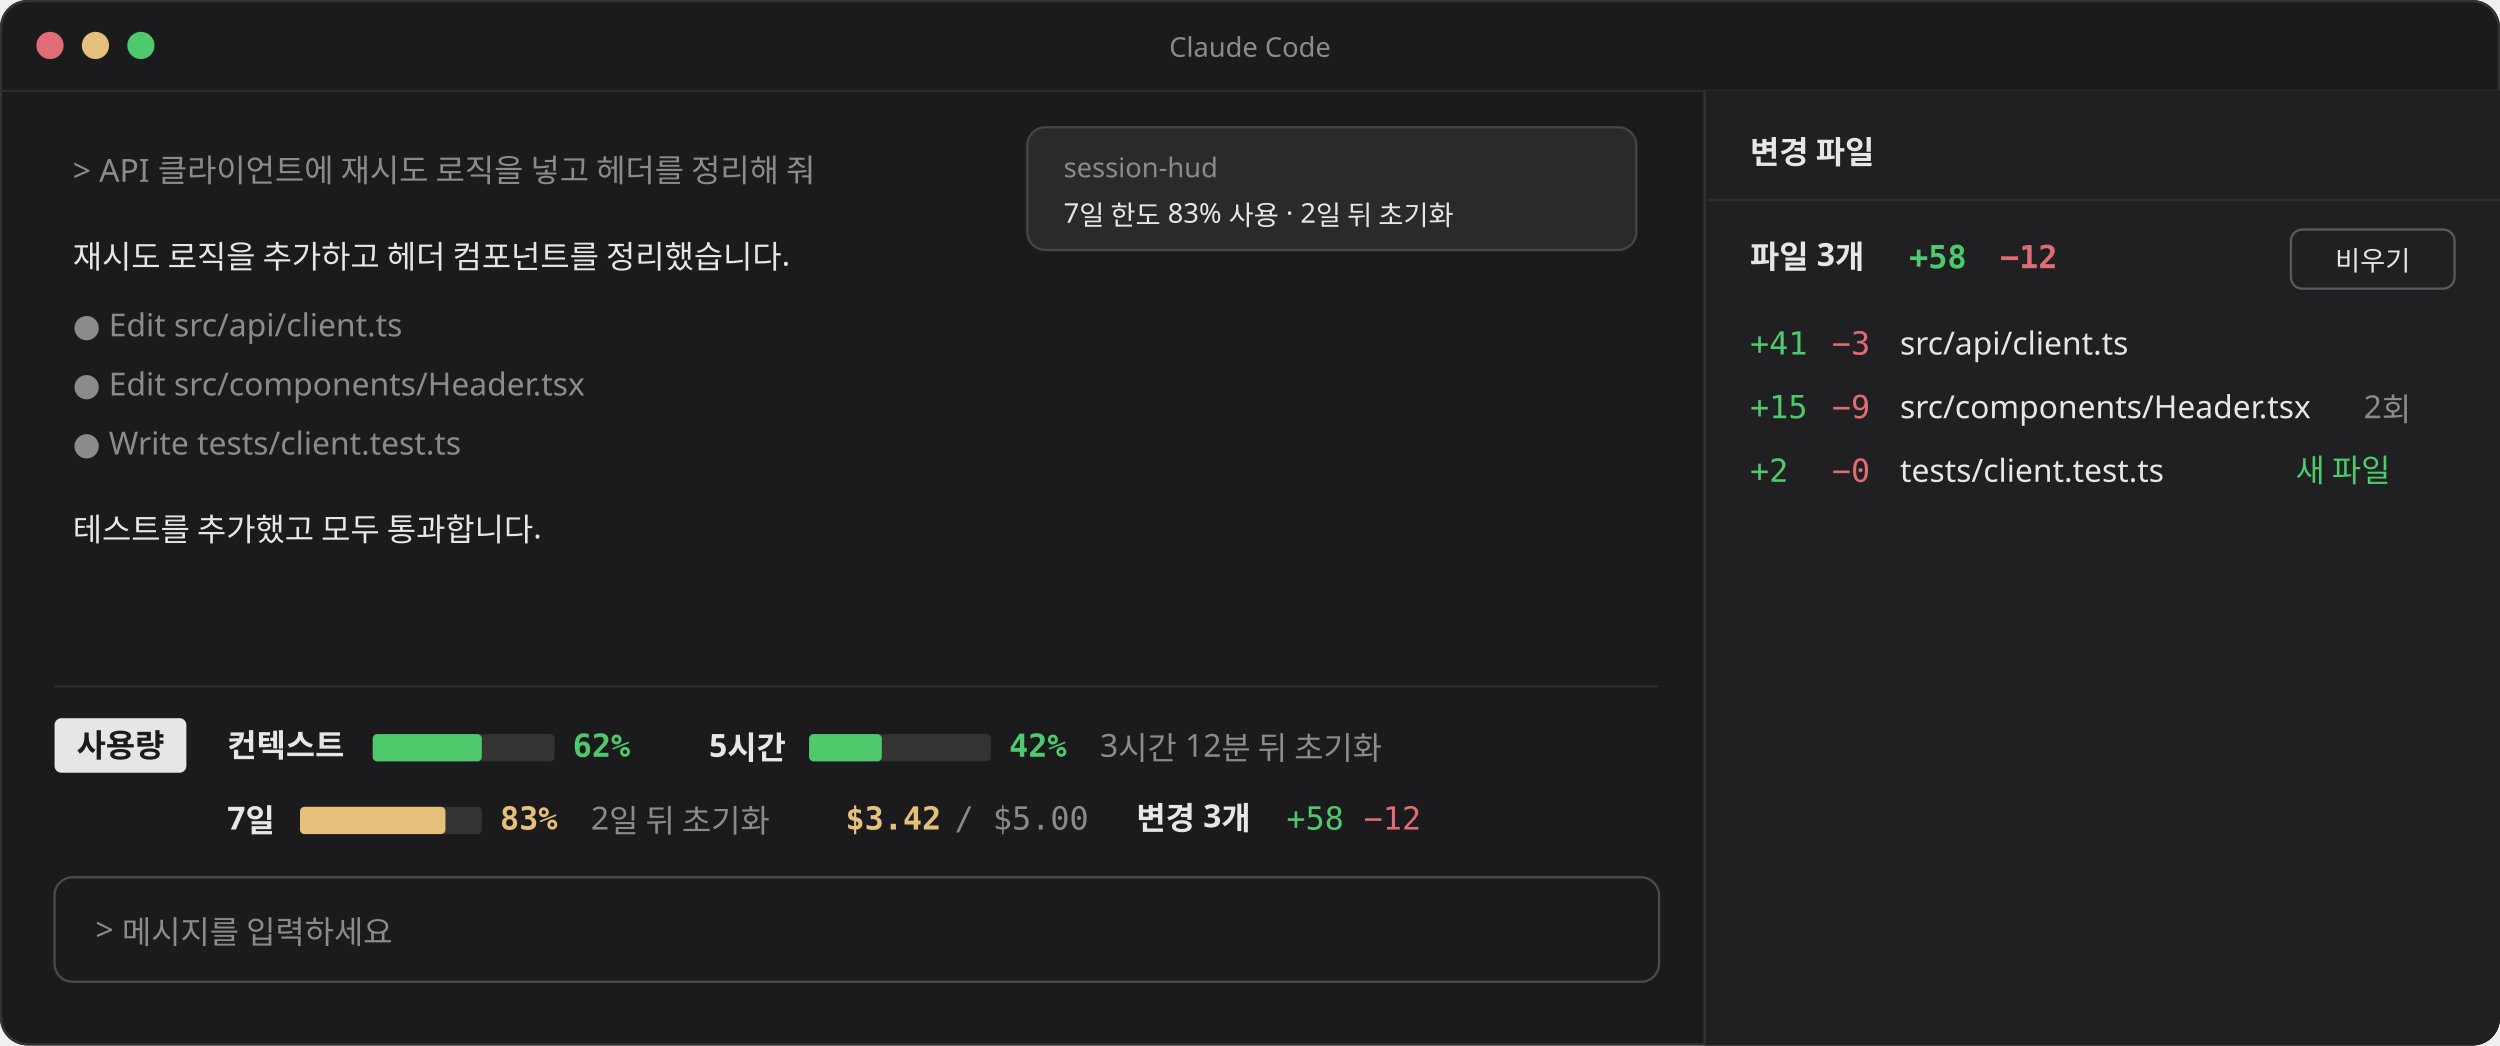
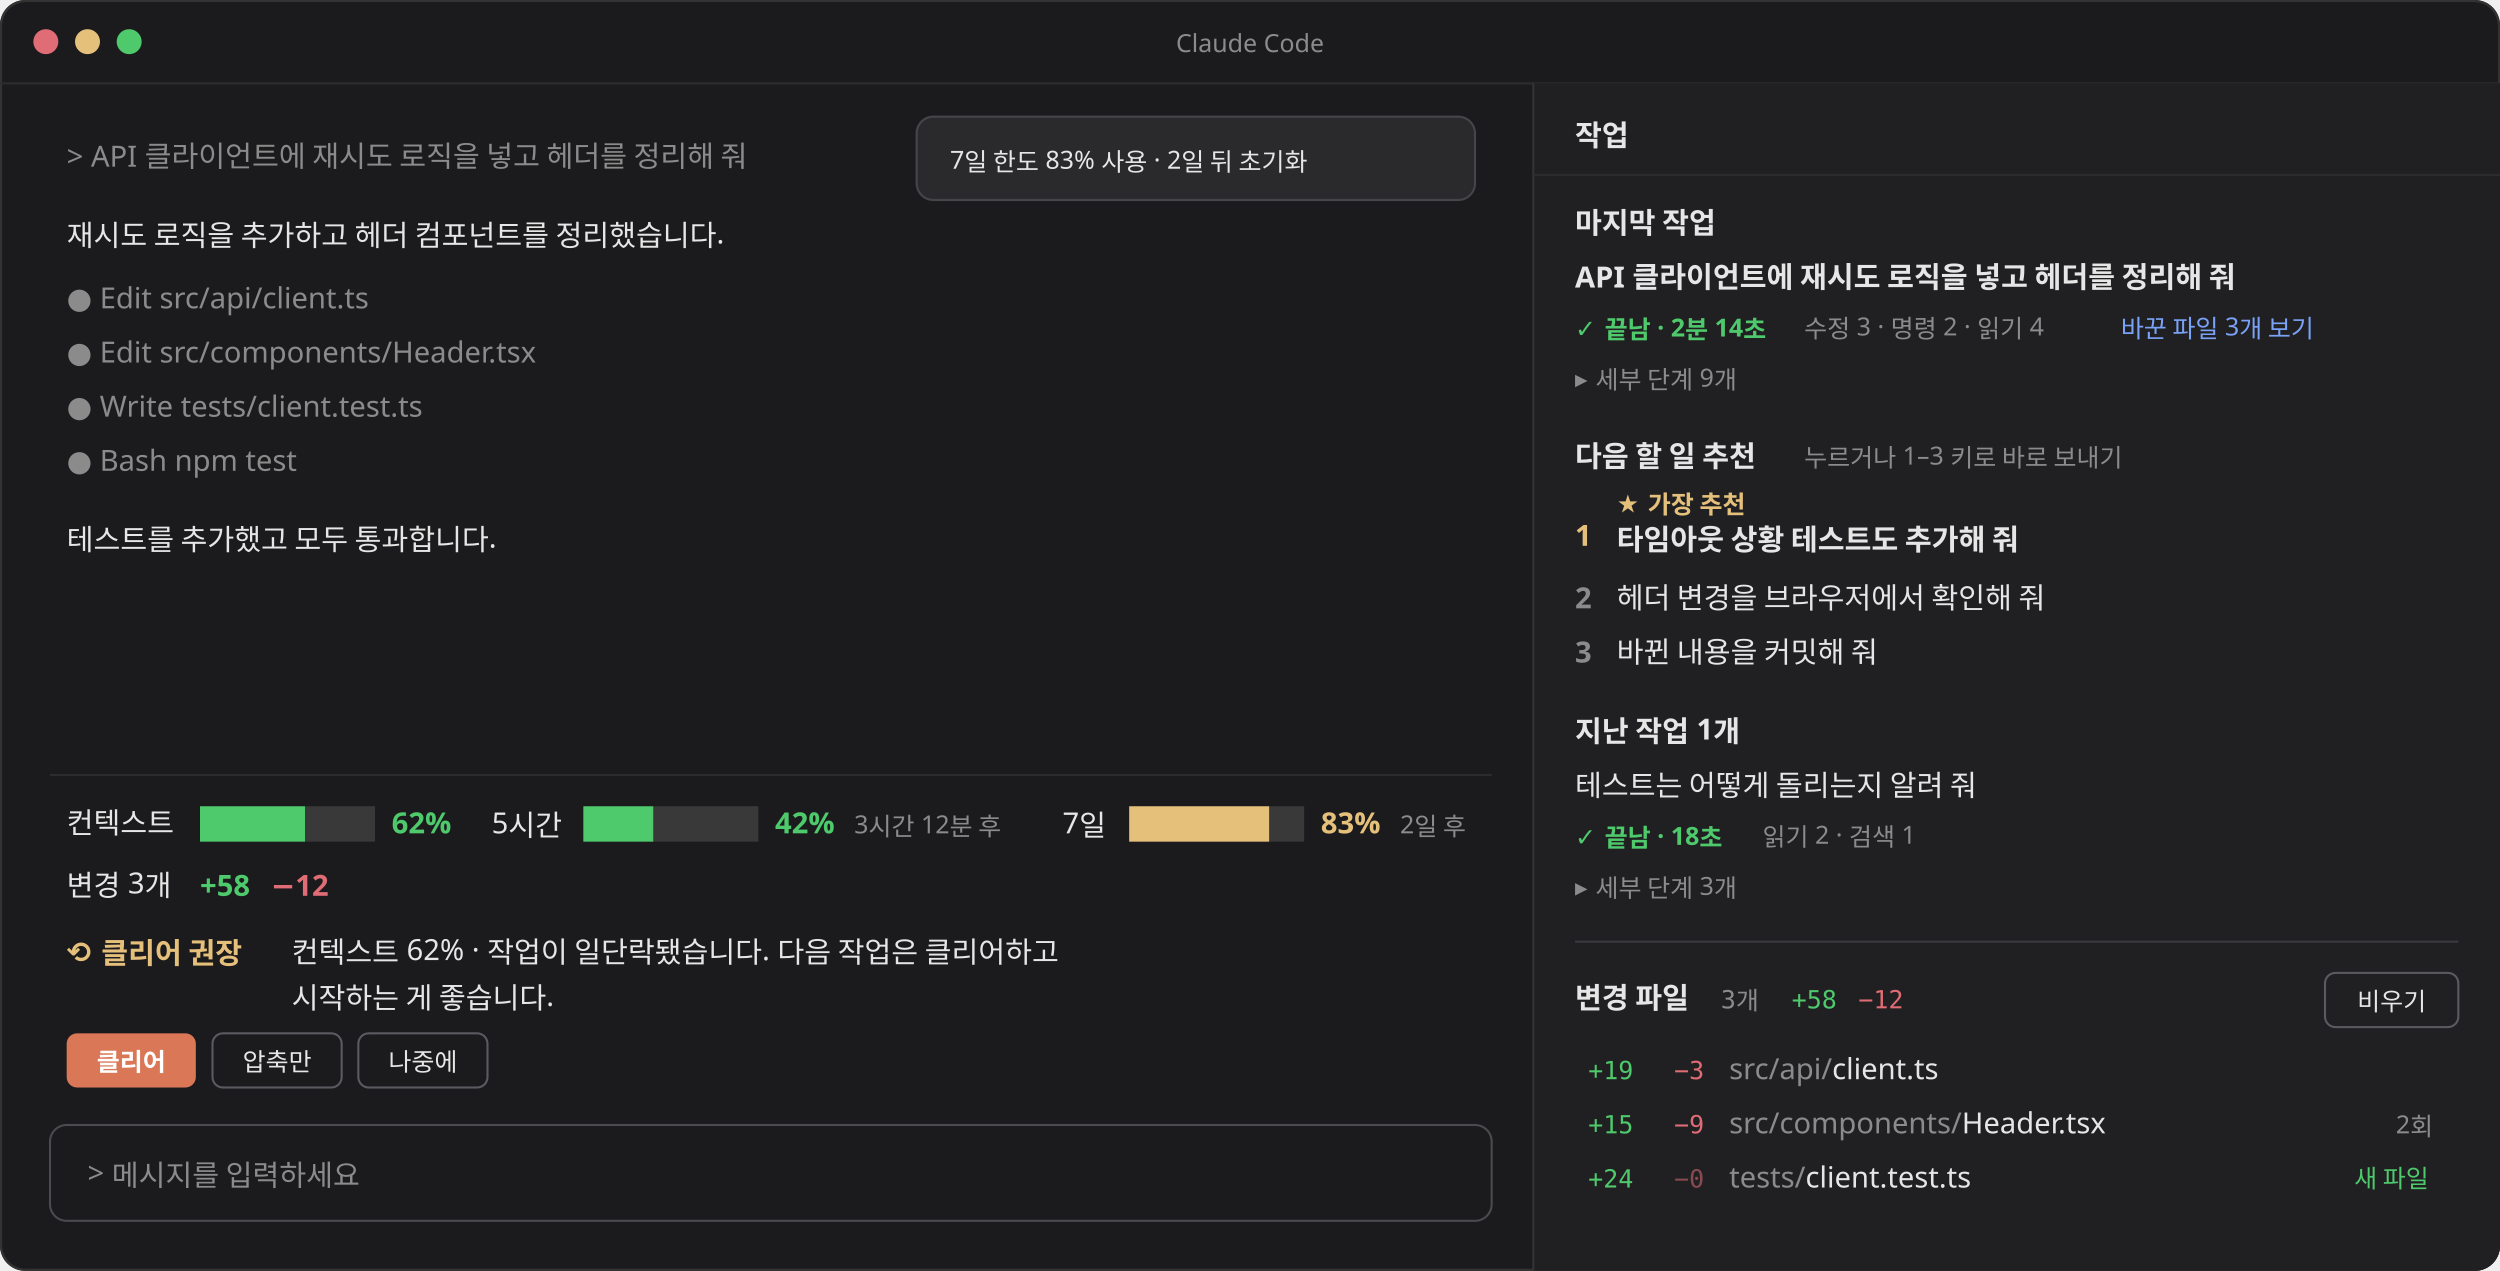
- <svg xmlns="http://www.w3.org/2000/svg" width="1100" height="460" viewBox="0 0 1100 460" role="img" aria-label="session-hud 화면 예시: 프롬프트 위 사용량 띠, 오른쪽 변경 파일 패널, 오른쪽 위 알림">
+ <svg xmlns="http://www.w3.org/2000/svg" width="1200" height="610" viewBox="0 0 1200 610" role="img" aria-label="session-hud 화면 예시: 프롬프트 위 사용량 띠와 클리어 권장, 오른쪽 작업 패널(작업 요약, 다음 할 일 추천, 변경 파일), 오른쪽 위 알림">
  <style>
    text { font-family: "Malgun Gothic", "Apple SD Gothic Neo", "Noto Sans KR", "Segoe UI", sans-serif; font-size: 14px; fill: #e6e6e6; }
    .mono { font-family: "Cascadia Mono", Consolas, "SF Mono", Menlo, monospace; }
    .dim { fill: #8b8b8b; }
    .b { font-weight: 700; }
+     .sb { font-weight: 600; }
    .ok { fill: #4ec96b; }
    .warn { fill: #e5c07b; }
    .bad { fill: #e06c75; }
    .small { font-size: 12px; }
+     .link { fill: #7aa2f7; }
  </style>
-   <rect width="1100" height="460" rx="12" fill="#1b1b1d" />
-   <rect x="0.5" y="0.5" width="1099" height="459" rx="12" fill="none" stroke="#333" />
+   <rect width="1200" height="610" rx="12" fill="#1b1b1d" />
+   <rect x="0.5" y="0.5" width="1199" height="609" rx="12" fill="none" stroke="#333" />
  <circle cx="22" cy="20" r="6" fill="#e06c75" />
  <circle cx="42" cy="20" r="6" fill="#e5c07b" />
  <circle cx="62" cy="20" r="6" fill="#4ec96b" />
-   <text x="550" y="25" text-anchor="middle" class="dim small">Claude Code</text>
-   <line x1="0" y1="40" x2="1100" y2="40" stroke="#2c2c2e" />
+   <text x="600" y="25" text-anchor="middle" class="dim small">Claude Code</text>
+   <line x1="0" y1="40" x2="1200" y2="40" stroke="#2c2c2e" />
  <text x="32" y="80" class="dim">&gt; API 클라이언트에 재시도 로직을 넣고 헤더를 정리해 줘</text>
  <text x="32" y="118">재시도 로직을 추가하고 헤더 컴포넌트를 정리했습니다.</text>
  <text x="32" y="148" class="dim">● Edit  src/api/client.ts</text>
  <text x="32" y="174" class="dim">● Edit  src/components/Header.tsx</text>
  <text x="32" y="200" class="dim">● Write tests/client.test.ts</text>
-   <text x="32" y="238">테스트를 추가했고 모두 통과합니다.</text>
-   <rect x="452" y="56" width="268" height="54" rx="8" fill="#2a2a2d" stroke="#45454a" />
-   <text x="468" y="78" class="dim small">session-hud</text>
-   <text x="468" y="98" class="small">7일 한도 83% 사용 · 2일 뒤 초기화</text>
-   <g transform="translate(0,-100)">
-     <line x1="24" y1="402" x2="730" y2="402" stroke="#2c2c2e" />
-     <rect x="24" y="416" width="58" height="24" rx="3" fill="#e6e6e6" />
-     <text x="53" y="433" text-anchor="middle" class="b" style="fill:#1b1b1d">사용량</text>
-     <text x="100" y="433" class="b">컨텍스트</text>
-     <rect x="164" y="423" width="80" height="12" rx="2" fill="#333" />
-     <rect x="164" y="423" width="48" height="12" rx="2" fill="#4ec96b" />
-     <text x="252" y="433" class="b ok mono">62%</text>
-     <text x="312" y="433" class="b">5시간</text>
-     <rect x="356" y="423" width="80" height="12" rx="2" fill="#333" />
-     <rect x="356" y="423" width="32" height="12" rx="2" fill="#4ec96b" />
-     <text x="444" y="433" class="b ok mono">42%</text>
-     <text x="484" y="433" class="dim">3시간 12분 뒤 초기화</text>
-     <text x="100" y="465" class="b">7일</text>
-     <rect x="132" y="455" width="80" height="12" rx="2" fill="#333" />
-     <rect x="132" y="455" width="64" height="12" rx="2" fill="#e5c07b" />
-     <text x="220" y="465" class="b warn mono">83%</text>
-     <text x="260" y="465" class="dim">2일 뒤 초기화</text>
-     <text x="372" y="465" class="b warn mono">$3.42</text>
-     <text x="420" y="465" class="dim mono">/ $5.00</text>
-     <text x="500" y="465" class="b">변경 3개</text>
-     <text x="566" y="465" class="ok mono">+58</text>
-     <text x="600" y="465" class="bad mono">−12</text>
-     <rect x="24" y="486" width="706" height="46" rx="8" fill="none" stroke="#4a4a4f" />
-     <text x="42" y="514" class="dim">&gt; 메시지를 입력하세요</text>
-   </g>
-   <path d="M750 40 H1100 V448 A12 12 0 0 1 1088 460 H750 Z" fill="#202023" />
-   <line x1="750" y1="40" x2="750" y2="460" stroke="#333" />
-   <text x="770" y="72" class="b">변경 파일</text>
-   <line x1="750" y1="88" x2="1100" y2="88" stroke="#2c2c2e" />
-   <text x="770" y="118" class="b">파일 3개</text>
-   <text x="840" y="118" class="b ok mono">+58</text>
-   <text x="880" y="118" class="b bad mono">−12</text>
-   <rect x="1008" y="101" width="72" height="26" rx="5" fill="none" stroke="#5a5a60" />
-   <text x="1044" y="119" text-anchor="middle" class="small">비우기</text>
-   <text x="770" y="156" class="ok mono">+41</text>
-   <text x="806" y="156" class="bad mono">−3</text>
-   <text x="836" y="156">src/api/client.ts</text>
-   <text x="770" y="184" class="ok mono">+15</text>
-   <text x="806" y="184" class="bad mono">−9</text>
-   <text x="836" y="184">src/components/Header.tsx</text>
-   <text x="1040" y="184" class="dim">2회</text>
-   <text x="770" y="212" class="ok mono">+2</text>
-   <text x="806" y="212" class="bad mono">−0</text>
-   <text x="836" y="212">tests/client.test.ts</text>
-   <text x="1010" y="212" class="ok">새 파일</text>
+   <text x="32" y="226" class="dim">● Bash  npm test</text>
+   <text x="32" y="264">테스트를 추가했고 모두 통과합니다.</text>
+   <rect x="440" y="56" width="268" height="40" rx="8" fill="#2a2a2d" stroke="#45454a" />
+   <text x="456" y="81" class="small">7일 한도 83% 사용 · 2일 뒤 초기화</text>
+   <line x1="24" y1="372" x2="716" y2="372" stroke="#2c2c2e" />
+   <text x="32" y="400" style="font-weight:500">컨텍스트</text>
+   <rect x="96" y="387" width="50.4" height="17" fill="#4ec96b" />
+   <rect x="146.4" y="387" width="33.6" height="17" fill="#8080804d" />
+   <text x="188" y="400" class="b ok">62%</text>
+   <text x="236" y="400" style="font-weight:500">5시간</text>
+   <rect x="280" y="387" width="33.6" height="17" fill="#4ec96b" />
+   <rect x="313.6" y="387" width="50.4" height="17" fill="#8080804d" />
+   <text x="372" y="400" class="b ok">42%</text>
+   <text x="410" y="400" class="dim small">3시간 12분 후</text>
+   <text x="510" y="400" style="font-weight:500">7일</text>
+   <rect x="542" y="387" width="67.2" height="17" fill="#e5c07b" />
+   <rect x="609.2" y="387" width="16.8" height="17" fill="#8080804d" />
+   <text x="634" y="400" class="b warn">83%</text>
+   <text x="672" y="400" class="dim small">2일 후</text>
+   <text x="32" y="430">변경 3개</text>
+   <text x="96" y="430" class="b ok">+58</text>
+   <text x="130" y="430" class="b bad">−12</text>
+   <text x="32" y="462" class="sb warn">⟲ 클리어 권장</text>
+   <text x="140" y="462">컨텍스트 62% · 작업이 일단락됐습니다. 다음 작업은 클리어하고</text>
+   <text x="140" y="484">시작하는 게 좋습니다.</text>
+   <rect x="32" y="496" width="62" height="26" rx="5" fill="#d97757" />
+   <text x="63" y="514" text-anchor="middle" class="small sb" style="fill:#fff">클리어</text>
+   <rect x="102" y="496" width="62" height="26" rx="5" fill="none" stroke="#5a5a60" />
+   <text x="133" y="514" text-anchor="middle" class="small">압축만</text>
+   <rect x="172" y="496" width="62" height="26" rx="5" fill="none" stroke="#5a5a60" />
+   <text x="203" y="514" text-anchor="middle" class="small">나중에</text>
+   <rect x="24" y="540" width="692" height="46" rx="8" fill="none" stroke="#4a4a4f" />
+   <text x="42" y="568" class="dim">&gt; 메시지를 입력하세요</text>
+   <path d="M736 40 H1200 V598 A12 12 0 0 1 1188 610 H736 Z" fill="#202023" />
+   <line x1="736" y1="40" x2="736" y2="610" stroke="#333" />
+   <text x="756" y="70" class="b">작업</text>
+   <line x1="736" y1="84" x2="1200" y2="84" stroke="#2c2c2e" />
+   <text x="756" y="112" class="sb">마지막 작업</text>
+   <text x="756" y="138" class="sb">API 클라이언트에 재시도 로직을 넣고 헤더를 정리해 줘</text>
+   <text x="756" y="162" class="small sb ok">✓ 끝남 · 2분 14초</text>
+   <text x="866" y="162" class="small dim">수정 3 · 명령 2 · 읽기 4</text>
+   <text x="1018" y="162" class="small link">바꾼 파일 3개 보기</text>
+   <text x="756" y="186" class="small dim">▸ 세부 단계 9개</text>
+   <text x="756" y="224" class="sb">다음 할 일 추천</text>
+   <text x="866" y="224" class="small dim">누르거나 1–3 키로 바로 보내기</text>
+   <text x="756" y="262" class="b warn">1</text>
+   <text x="776" y="246" class="small sb warn">★ 가장 추천</text>
+   <text x="776" y="264" class="sb">타임아웃 상황 테스트도 추가해 줘</text>
+   <text x="756" y="292" class="b dim">2</text>
+   <text x="776" y="292">헤더 변경을 브라우저에서 확인해 줘</text>
+   <text x="756" y="318" class="b dim">3</text>
+   <text x="776" y="318">바뀐 내용을 커밋해 줘</text>
+   <text x="756" y="356" class="sb">지난 작업 1개</text>
+   <text x="756" y="382">테스트는 어떻게 돌리는지 알려 줘</text>
+   <text x="756" y="406" class="small sb ok">✓ 끝남 · 18초</text>
+   <text x="846" y="406" class="small dim">읽기 2 · 검색 1</text>
+   <text x="756" y="430" class="small dim">▸ 세부 단계 3개</text>
+   <line x1="756" y1="452" x2="1180" y2="452" stroke="#3a3a3e" />
+   <text x="756" y="484" class="sb">변경 파일</text>
+   <text x="826" y="484" class="small dim mono">3개</text>
+   <text x="860" y="484" class="small ok mono">+58</text>
+   <text x="892" y="484" class="small bad mono">−12</text>
+   <rect x="1116" y="467" width="64" height="26" rx="5" fill="none" stroke="#5a5a60" />
+   <text x="1148" y="485" text-anchor="middle" class="small">비우기</text>
+   <text x="784" y="518" text-anchor="end" class="small ok mono">+19</text>
+   <text x="818" y="518" text-anchor="end" class="small bad mono">−3</text>
+   <text x="830" y="518">
+     <tspan class="dim">src/api/</tspan>client.ts</text>
+   <text x="784" y="544" text-anchor="end" class="small ok mono">+15</text>
+   <text x="818" y="544" text-anchor="end" class="small bad mono">−9</text>
+   <text x="830" y="544">
+     <tspan class="dim">src/components/</tspan>Header.tsx</text>
+   <text x="1150" y="544" class="small dim">2회</text>
+   <text x="784" y="570" text-anchor="end" class="small ok mono">+24</text>
+   <text x="818" y="570" text-anchor="end" class="small bad mono" opacity="0.55">−0</text>
+   <text x="830" y="570">
+     <tspan class="dim">tests/</tspan>client.test.ts</text>
+   <text x="1130" y="570" class="small ok">새 파일</text>
</svg>
